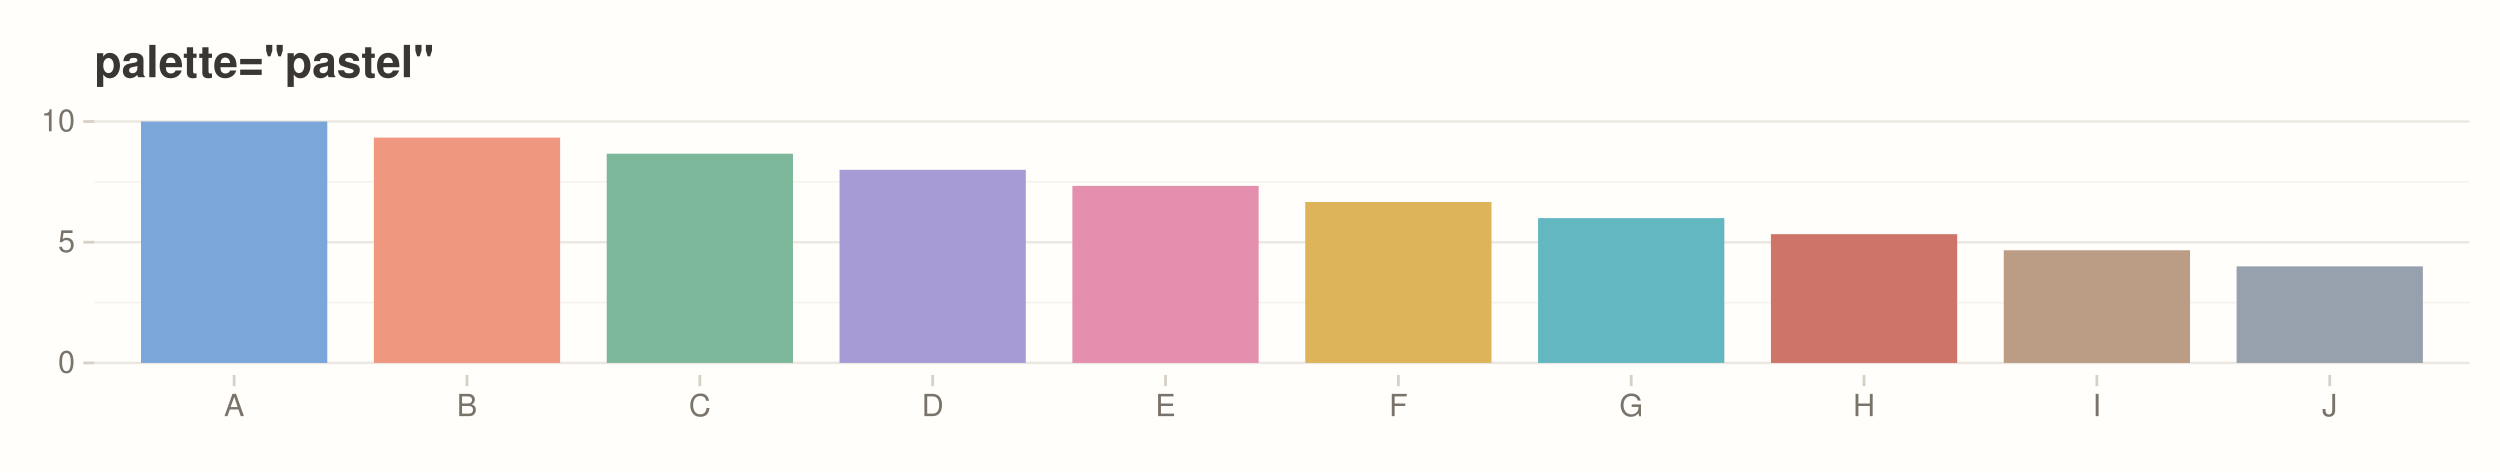
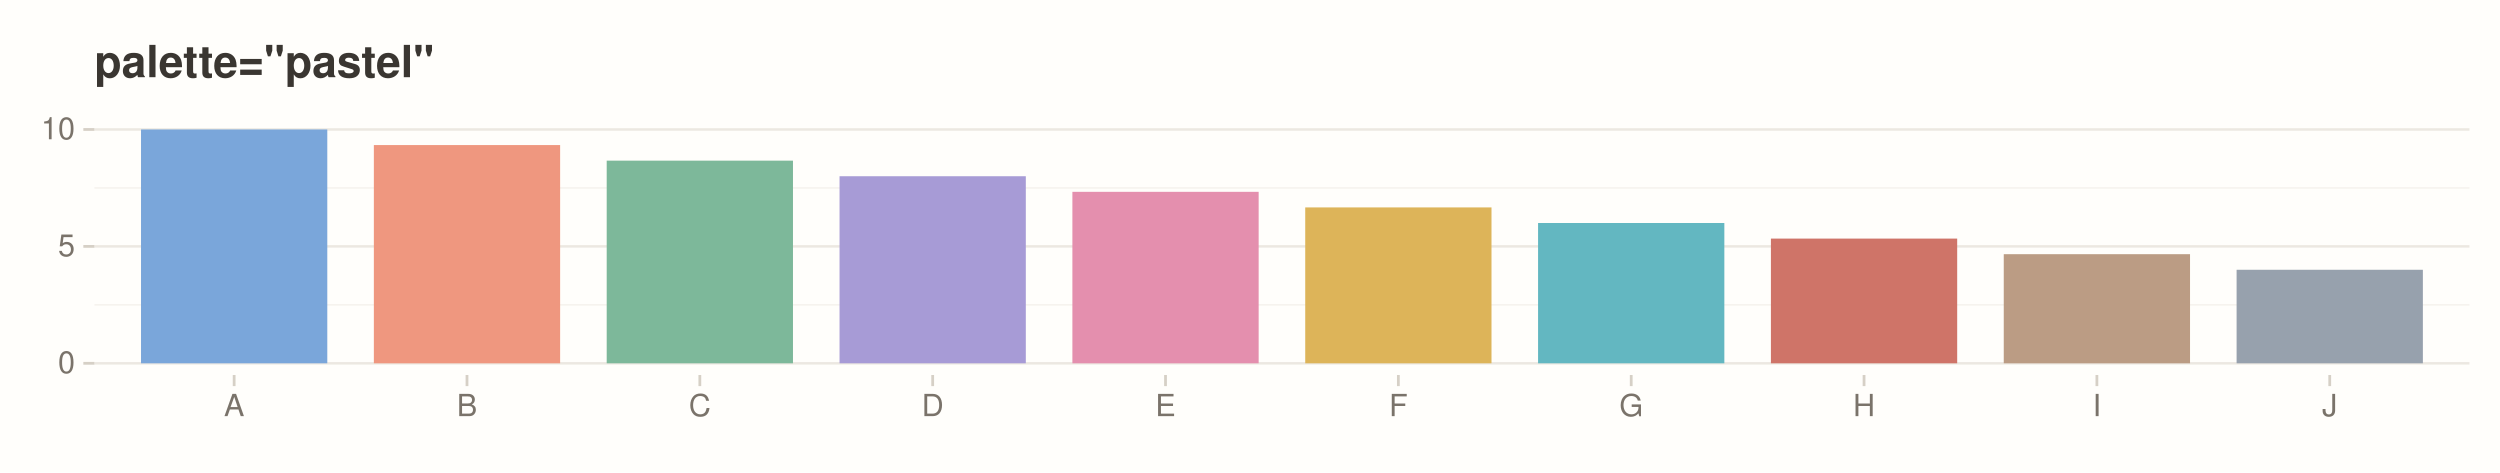
<svg xmlns="http://www.w3.org/2000/svg" width="900" height="170" viewBox="0 0 900 170" font-family="Helvetica, Arial, 'Liberation Sans', sans-serif" font-size="12" style="color:#3A3631">
  <rect width="900" height="170" fill="#FFFEFB" />
  <text x="34" y="27.8" font-size="16" font-weight="bold" fill="#3A3631" text-anchor="start">palette="pastel"</text>
  <g class="pt-panels">
-     <g class="pt-panel" data-panel="0" transform="translate(11,39.4)" fill="currentColor" text-anchor="middle">
+     <g class="pt-panel" data-panel="0" transform="translate(11,42.4)" fill="currentColor" text-anchor="middle">
      <g aria-label="y-grid" aria-hidden="true" stroke="#F6F3EE" stroke-width="0.6">
-         <line x1="23" x2="878" y1="69.527" y2="69.527" />
-         <line x1="23" x2="878" y1="26.073" y2="26.073" />
+         <line x1="23" x2="878" y1="67.345" y2="67.345" />
+         <line x1="23" x2="878" y1="25.255" y2="25.255" />
      </g>
      <g aria-label="y-grid" aria-hidden="true" stroke="#ECE8E1" stroke-width="0.9">
-         <line x1="23" x2="878" y1="91.255" y2="91.255" />
-         <line x1="23" x2="878" y1="47.8" y2="47.8" />
-         <line x1="23" x2="878" y1="4.345" y2="4.345" />
+         <line x1="23" x2="878" y1="88.391" y2="88.391" />
+         <line x1="23" x2="878" y1="46.3" y2="46.3" />
+         <line x1="23" x2="878" y1="4.209" y2="4.209" />
      </g>
      <clipPath id="plot-clip-72">
-         <rect x="23" y="0" width="855" height="95.6" />
+         <rect x="23" y="0" width="855" height="92.6" />
      </clipPath>
      <g aria-label="bar" clip-path="url(#plot-clip-72)">
        <g>
-           <rect x="39.765" width="67.059" y="4.345" height="86.909" fill="#7AA6DA" />
-           <rect x="123.588" width="67.059" y="10.139" height="81.115" fill="#EF977F" />
-           <rect x="207.412" width="67.059" y="15.933" height="75.321" fill="#7DB89A" />
-           <rect x="291.235" width="67.059" y="21.727" height="69.527" fill="#A79BD6" />
-           <rect x="375.059" width="67.059" y="27.521" height="63.733" fill="#E48FAE" />
-           <rect x="458.882" width="67.059" y="33.315" height="57.939" fill="#DDB459" />
-           <rect x="542.706" width="67.059" y="39.109" height="52.145" fill="#63B7C1" />
-           <rect x="626.529" width="67.059" y="44.903" height="46.351" fill="#CF7468" />
-           <rect x="710.353" width="67.059" y="50.697" height="40.558" fill="#BB9C84" />
-           <rect x="794.176" width="67.059" y="56.491" height="34.764" fill="#97A1AD" />
+           <rect x="39.765" width="67.059" y="4.209" height="84.182" fill="#7AA6DA" />
+           <rect x="123.588" width="67.059" y="9.821" height="78.57" fill="#EF977F" />
+           <rect x="207.412" width="67.059" y="15.433" height="72.958" fill="#7DB89A" />
+           <rect x="291.235" width="67.059" y="21.045" height="67.345" fill="#A79BD6" />
+           <rect x="375.059" width="67.059" y="26.658" height="61.733" fill="#E48FAE" />
+           <rect x="458.882" width="67.059" y="32.27" height="56.121" fill="#DDB459" />
+           <rect x="542.706" width="67.059" y="37.882" height="50.509" fill="#63B7C1" />
+           <rect x="626.529" width="67.059" y="43.494" height="44.897" fill="#CF7468" />
+           <rect x="710.353" width="67.059" y="49.106" height="39.285" fill="#BB9C84" />
+           <rect x="794.176" width="67.059" y="54.718" height="33.673" fill="#97A1AD" />
        </g>
      </g>
      <g aria-label="x-axis tick" aria-hidden="true" fill="none" stroke="#D6D0C6" transform="translate(33.52941,0)">
-         <path transform="translate(39.76471,95.6)" d="M0,0L0,4" />
-         <path transform="translate(123.5882,95.6)" d="M0,0L0,4" />
-         <path transform="translate(207.4118,95.6)" d="M0,0L0,4" />
-         <path transform="translate(291.2353,95.6)" d="M0,0L0,4" />
-         <path transform="translate(375.0588,95.6)" d="M0,0L0,4" />
-         <path transform="translate(458.8824,95.6)" d="M0,0L0,4" />
-         <path transform="translate(542.7059,95.6)" d="M0,0L0,4" />
-         <path transform="translate(626.5294,95.6)" d="M0,0L0,4" />
-         <path transform="translate(710.3529,95.6)" d="M0,0L0,4" />
-         <path transform="translate(794.1765,95.6)" d="M0,0L0,4" />
+         <path transform="translate(39.76471,92.6)" d="M0,0L0,4" />
+         <path transform="translate(123.5882,92.6)" d="M0,0L0,4" />
+         <path transform="translate(207.4118,92.6)" d="M0,0L0,4" />
+         <path transform="translate(291.2353,92.6)" d="M0,0L0,4" />
+         <path transform="translate(375.0588,92.6)" d="M0,0L0,4" />
+         <path transform="translate(458.8824,92.6)" d="M0,0L0,4" />
+         <path transform="translate(542.7059,92.6)" d="M0,0L0,4" />
+         <path transform="translate(626.5294,92.6)" d="M0,0L0,4" />
+         <path transform="translate(710.3529,92.6)" d="M0,0L0,4" />
+         <path transform="translate(794.1765,92.6)" d="M0,0L0,4" />
      </g>
      <g aria-label="x-axis tick label" fill="#7A736A" font-size="11" transform="translate(33.52941,7)">
-         <text y="0.71em" transform="translate(39.76471,95.6)">A</text>
-         <text y="0.71em" transform="translate(123.5882,95.6)">B</text>
-         <text y="0.71em" transform="translate(207.4118,95.6)">C</text>
-         <text y="0.71em" transform="translate(291.2353,95.6)">D</text>
-         <text y="0.71em" transform="translate(375.0588,95.6)">E</text>
-         <text y="0.71em" transform="translate(458.8824,95.6)">F</text>
-         <text y="0.71em" transform="translate(542.7059,95.6)">G</text>
-         <text y="0.71em" transform="translate(626.5294,95.6)">H</text>
-         <text y="0.71em" transform="translate(710.3529,95.6)">I</text>
-         <text y="0.71em" transform="translate(794.1765,95.6)">J</text>
+         <text y="0.71em" transform="translate(39.76471,92.6)">A</text>
+         <text y="0.71em" transform="translate(123.5882,92.6)">B</text>
+         <text y="0.71em" transform="translate(207.4118,92.6)">C</text>
+         <text y="0.71em" transform="translate(291.2353,92.6)">D</text>
+         <text y="0.71em" transform="translate(375.0588,92.6)">E</text>
+         <text y="0.71em" transform="translate(458.8824,92.6)">F</text>
+         <text y="0.71em" transform="translate(542.7059,92.6)">G</text>
+         <text y="0.71em" transform="translate(626.5294,92.6)">H</text>
+         <text y="0.71em" transform="translate(710.3529,92.6)">I</text>
+         <text y="0.71em" transform="translate(794.1765,92.6)">J</text>
      </g>
      <g aria-label="y-axis tick" aria-hidden="true" fill="none" stroke="#D6D0C6">
-         <path transform="translate(23,91.25455)" d="M0,0L-4,0" />
-         <path transform="translate(23,47.8)" d="M0,0L-4,0" />
-         <path transform="translate(23,4.345455)" d="M0,0L-4,0" />
+         <path transform="translate(23,88.39091)" d="M0,0L-4,0" />
+         <path transform="translate(23,46.3)" d="M0,0L-4,0" />
+         <path transform="translate(23,4.209091)" d="M0,0L-4,0" />
      </g>
      <g aria-label="y-axis tick label" fill="#7A736A" text-anchor="end" font-size="11" font-variant="tabular-nums" transform="translate(-7,0)">
-         <text y="0.32em" transform="translate(23,91.25455)">0</text>
-         <text y="0.32em" transform="translate(23,47.8)">5</text>
-         <text y="0.32em" transform="translate(23,4.345455)">10</text>
+         <text y="0.32em" transform="translate(23,88.39091)">0</text>
+         <text y="0.32em" transform="translate(23,46.3)">5</text>
+         <text y="0.32em" transform="translate(23,4.209091)">10</text>
      </g>
    </g>
  </g>
</svg>
